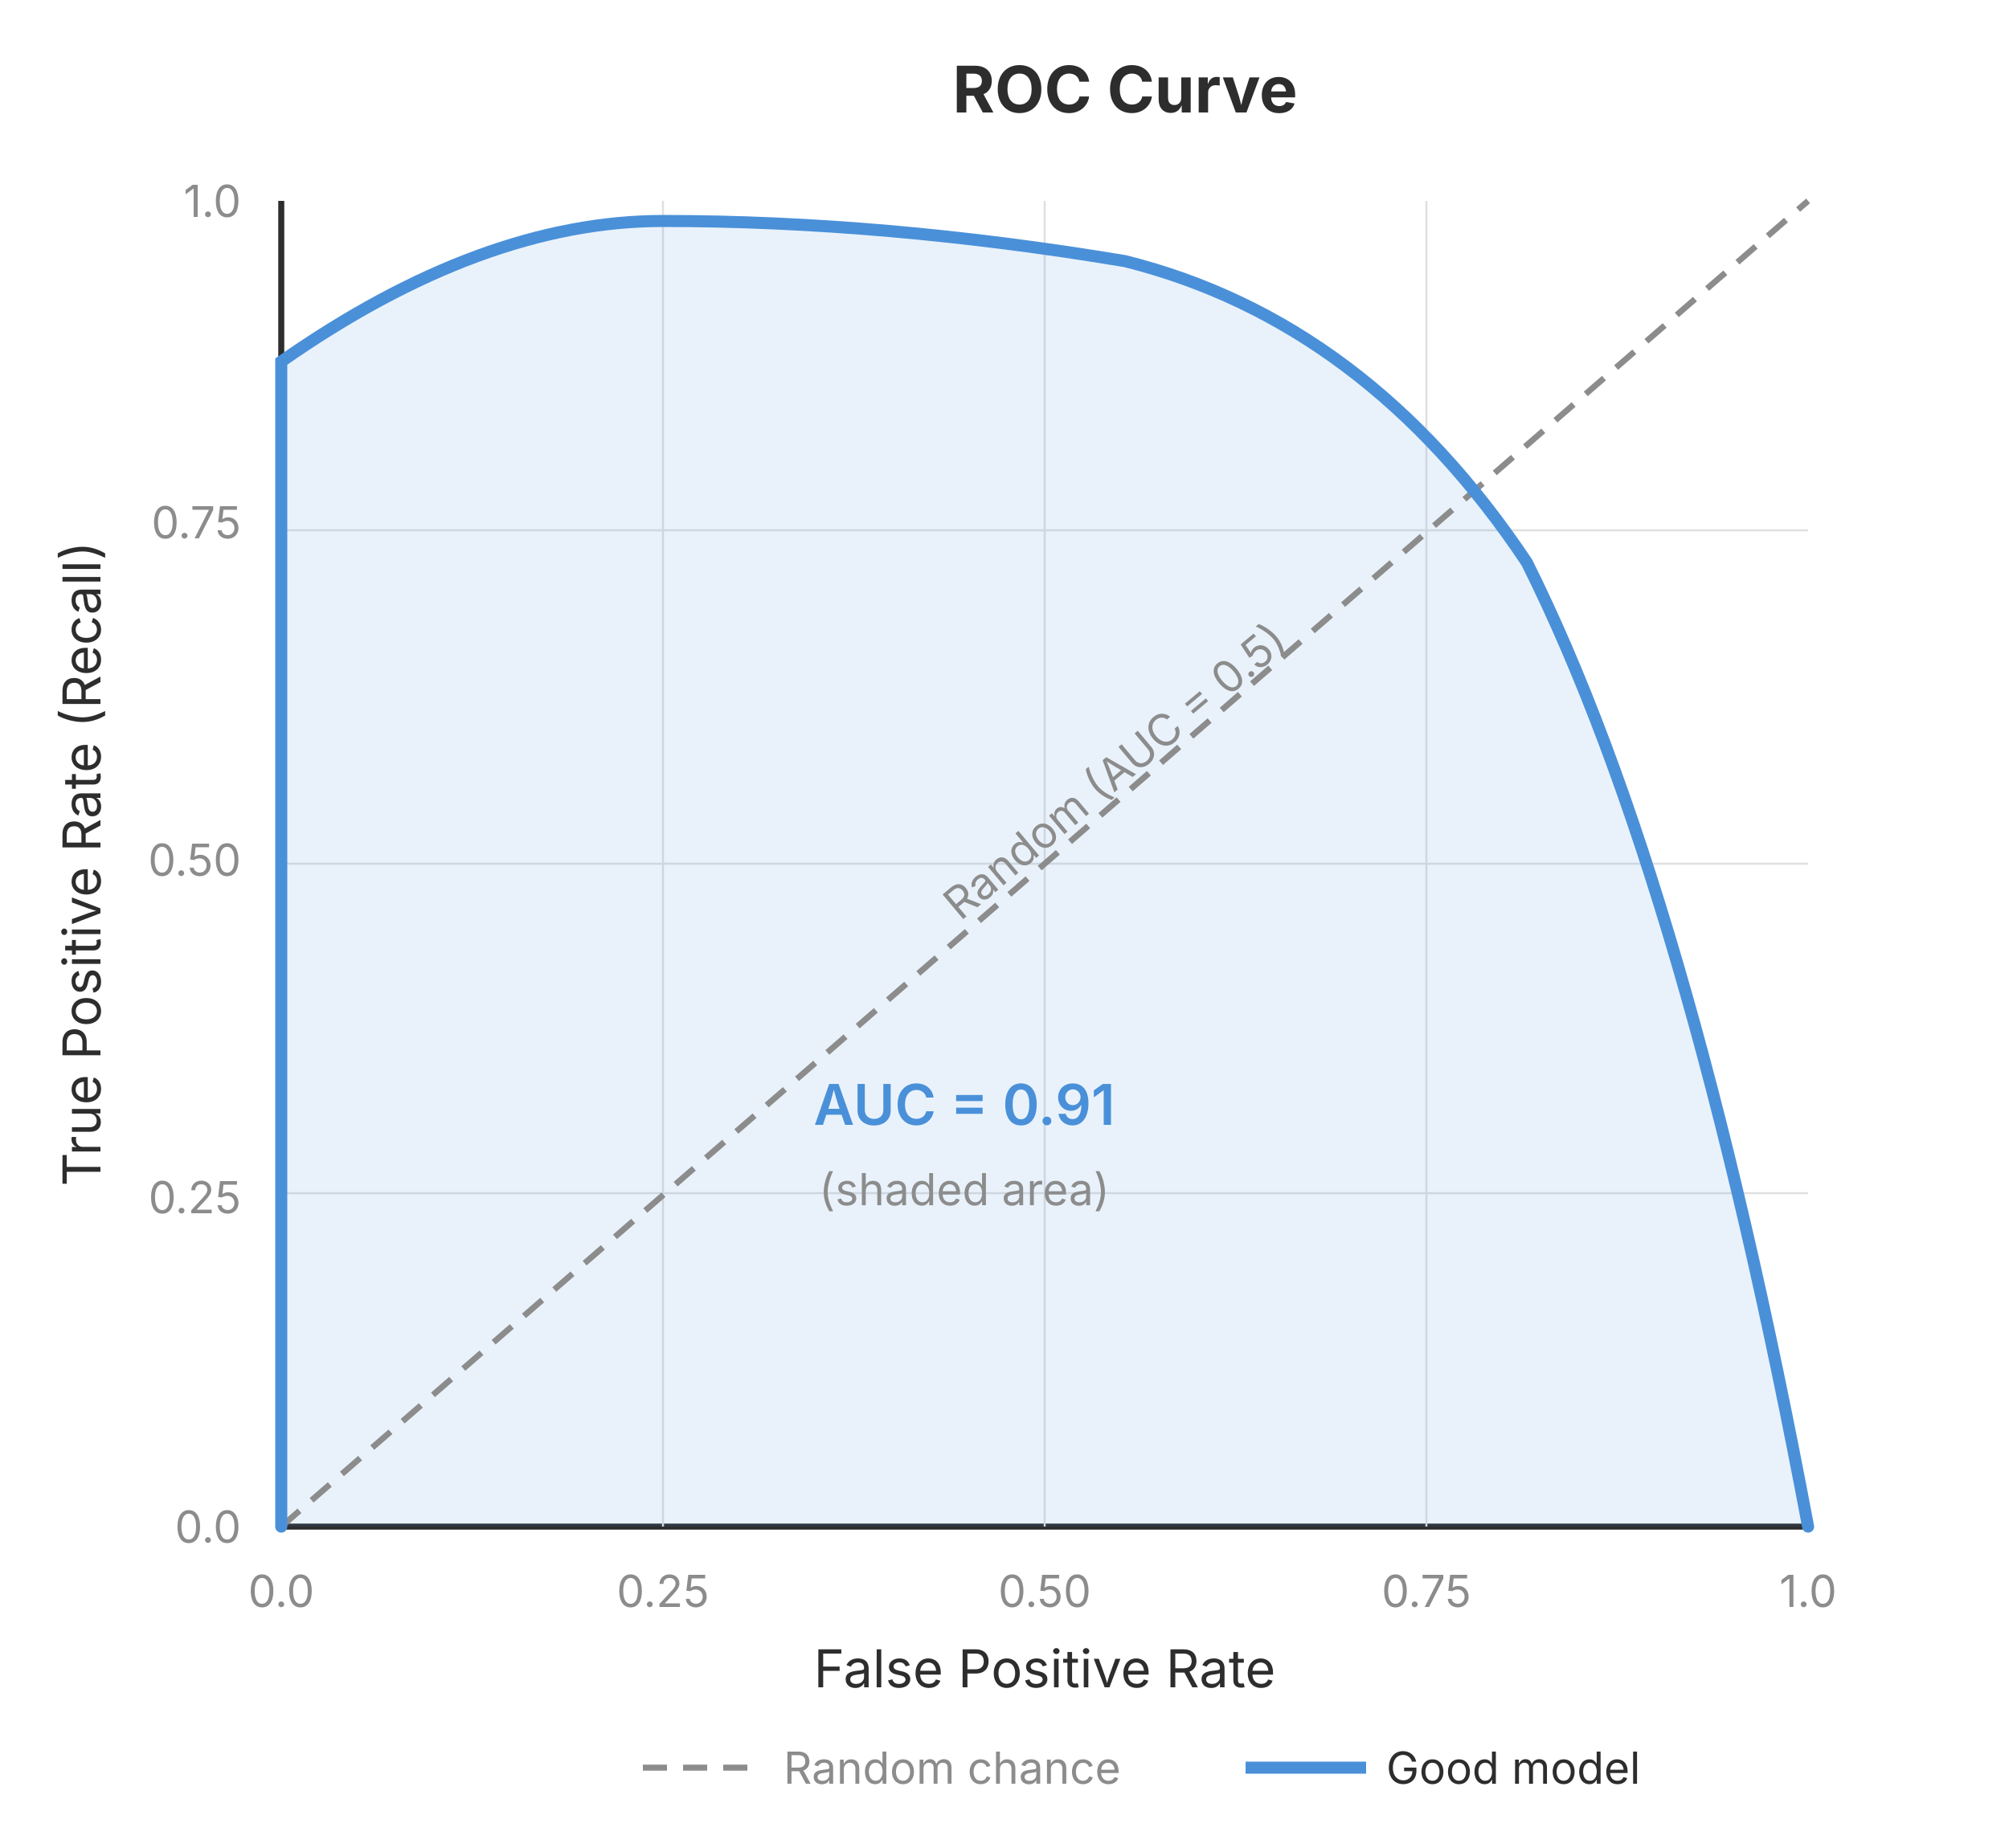
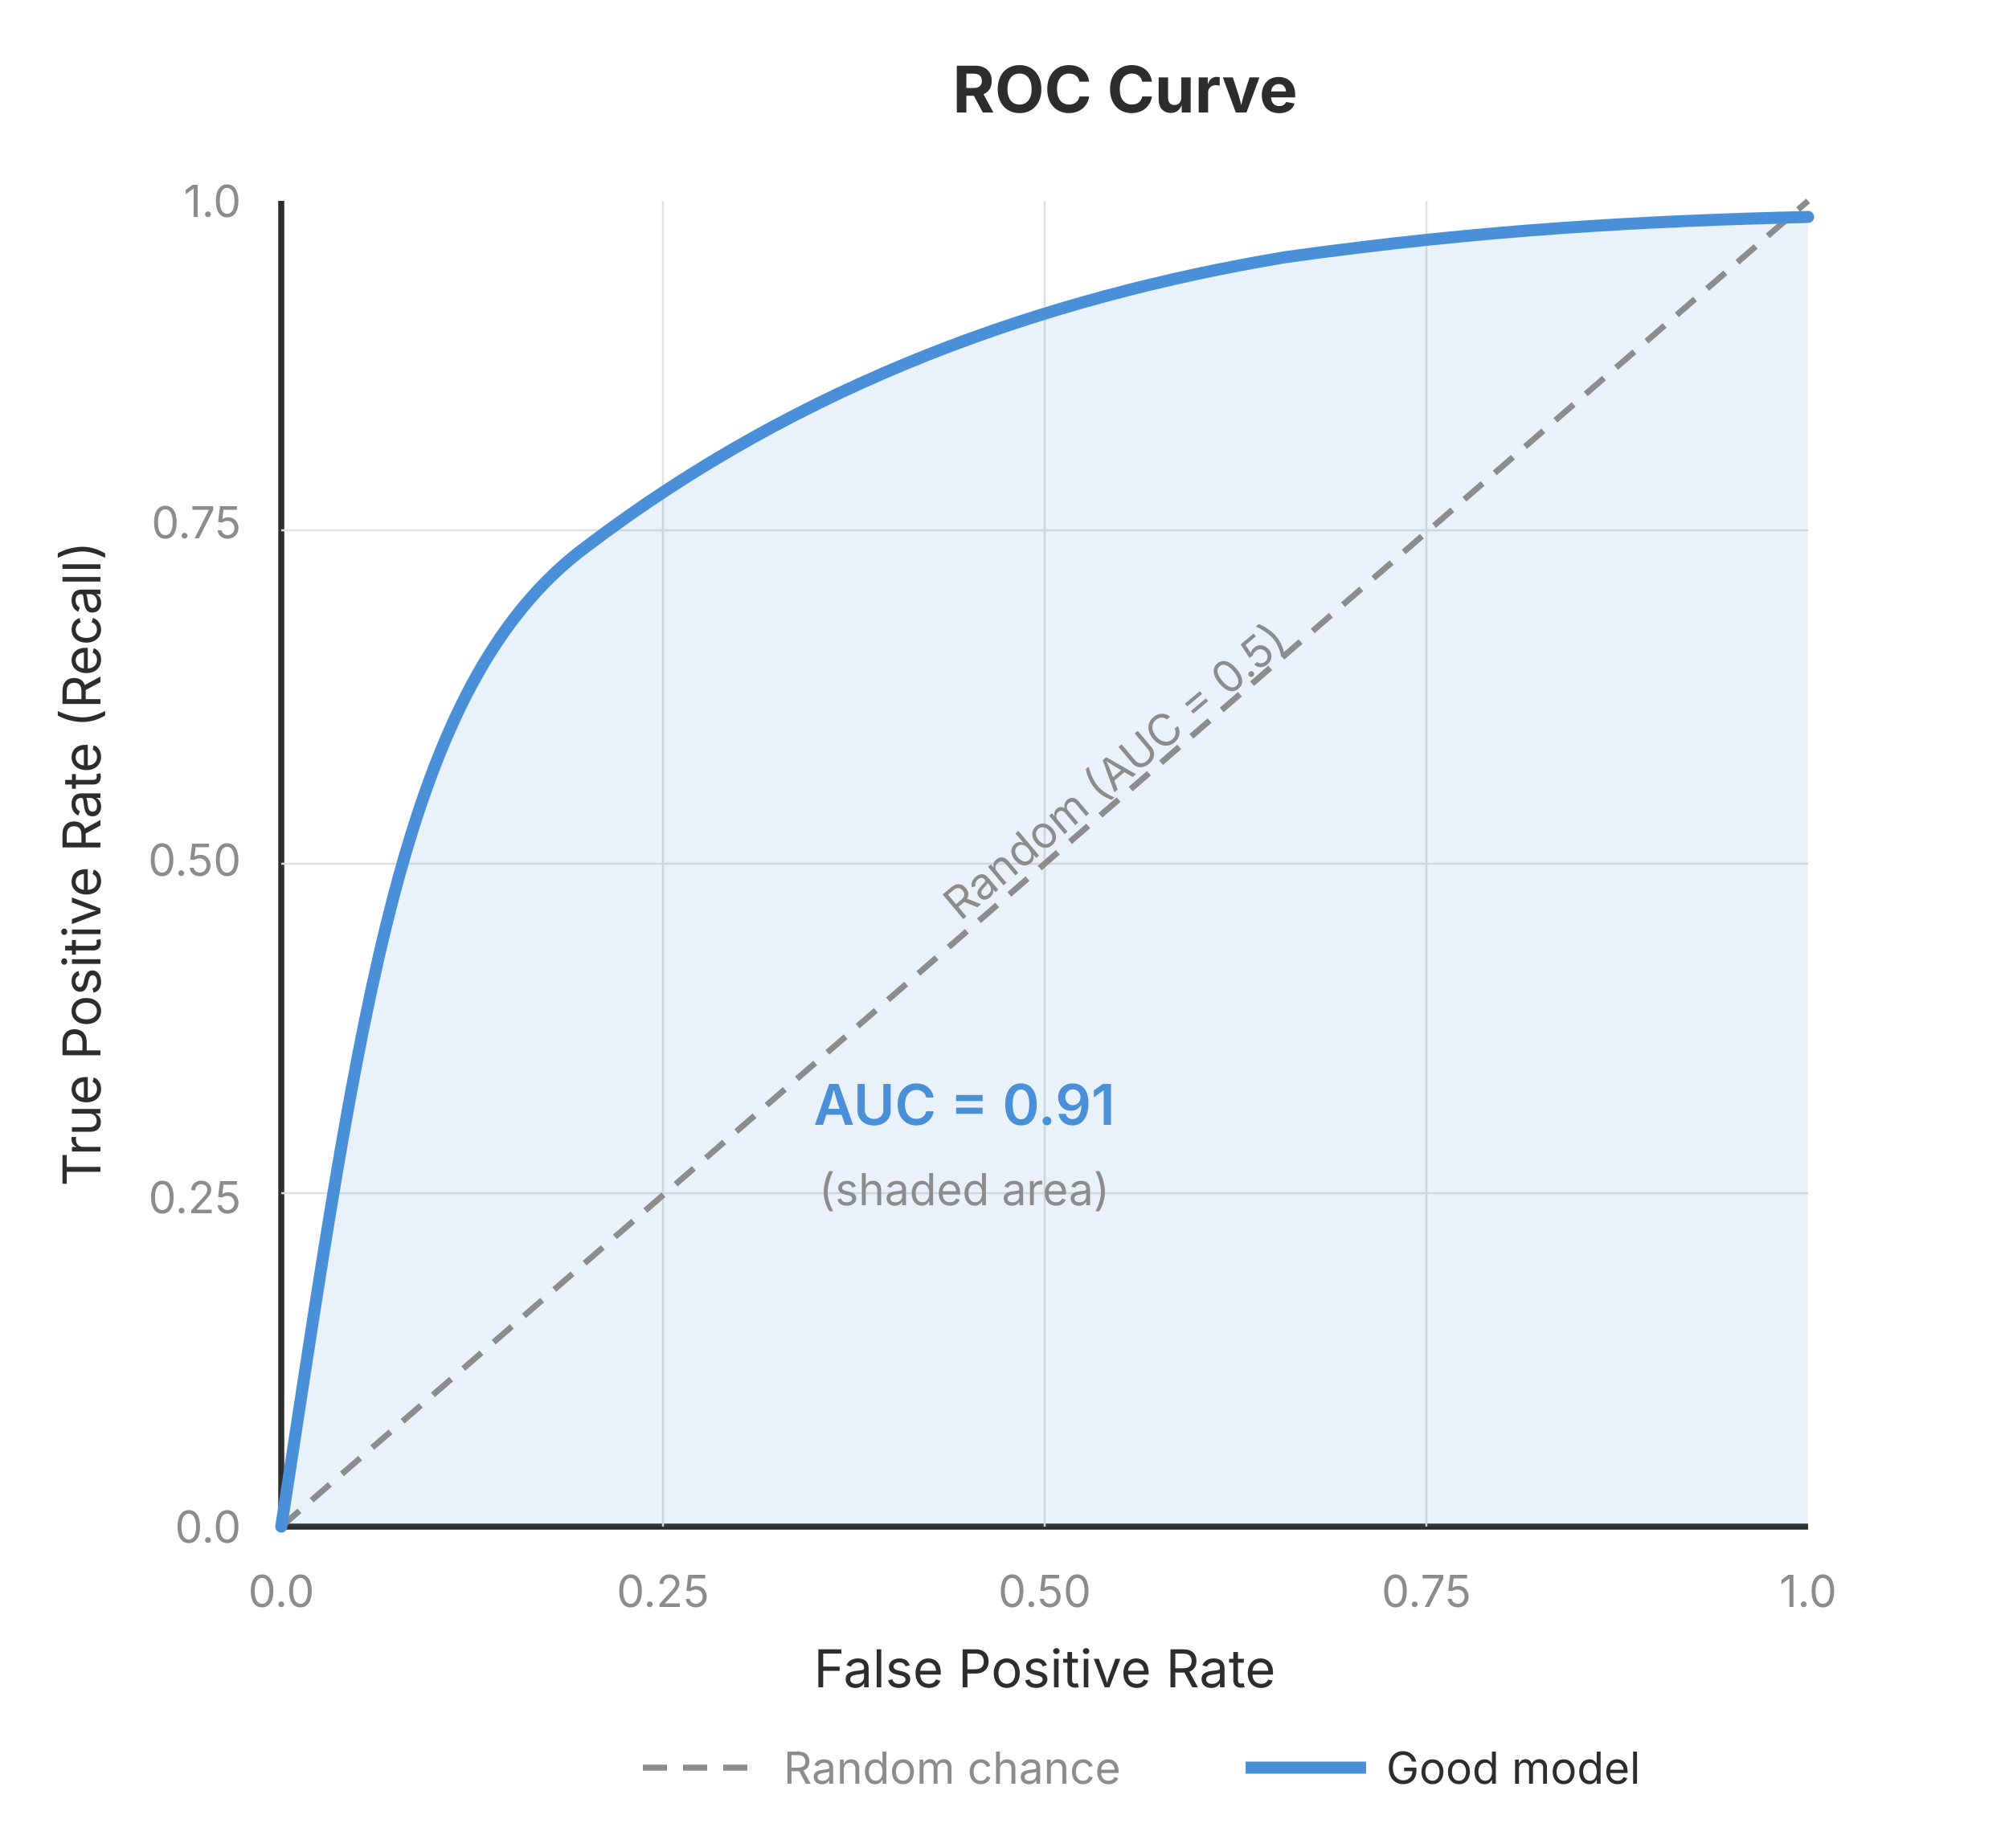
<svg xmlns="http://www.w3.org/2000/svg" viewBox="0 0 500 460" font-family="Inter, -apple-system, sans-serif">
  <text x="280" y="28" text-anchor="middle" font-size="16" font-weight="700" fill="#2D2D2D">ROC Curve</text>
  <line x1="70" y1="380" x2="450" y2="380" stroke="#2D2D2D" stroke-width="1.5" />
  <line x1="70" y1="380" x2="70" y2="50" stroke="#2D2D2D" stroke-width="1.5" />
  <text x="260" y="420" text-anchor="middle" font-size="13" fill="#2D2D2D">False Positive Rate</text>
  <text x="25" y="215" text-anchor="middle" font-size="13" fill="#2D2D2D" transform="rotate(-90, 25, 215)">True Positive Rate (Recall)</text>
  <text x="70" y="400" text-anchor="middle" font-size="11" fill="#8C8C8C">0.0</text>
  <text x="165" y="400" text-anchor="middle" font-size="11" fill="#8C8C8C">0.25</text>
  <text x="260" y="400" text-anchor="middle" font-size="11" fill="#8C8C8C">0.50</text>
  <text x="355" y="400" text-anchor="middle" font-size="11" fill="#8C8C8C">0.75</text>
  <text x="450" y="400" text-anchor="middle" font-size="11" fill="#8C8C8C">1.0</text>
  <text x="60" y="384" text-anchor="end" font-size="11" fill="#8C8C8C">0.0</text>
  <text x="60" y="302" text-anchor="end" font-size="11" fill="#8C8C8C">0.25</text>
  <text x="60" y="218" text-anchor="end" font-size="11" fill="#8C8C8C">0.50</text>
  <text x="60" y="134" text-anchor="end" font-size="11" fill="#8C8C8C">0.75</text>
  <text x="60" y="54" text-anchor="end" font-size="11" fill="#8C8C8C">1.0</text>
  <line x1="70" y1="297" x2="450" y2="297" stroke="#E0E0E0" stroke-width="0.5" />
  <line x1="70" y1="215" x2="450" y2="215" stroke="#E0E0E0" stroke-width="0.5" />
  <line x1="70" y1="132" x2="450" y2="132" stroke="#E0E0E0" stroke-width="0.5" />
  <line x1="165" y1="50" x2="165" y2="380" stroke="#E0E0E0" stroke-width="0.5" />
  <line x1="260" y1="50" x2="260" y2="380" stroke="#E0E0E0" stroke-width="0.5" />
  <line x1="355" y1="50" x2="355" y2="380" stroke="#E0E0E0" stroke-width="0.5" />
-   <path d="M70,380 L70,90 Q120,55 165,55 Q220,55 280,65 Q340,80 380,140 Q420,220 450,380 Z" fill="#4A90D9" fill-opacity="0.12" />
+   <path d="M70,380 C90,250 100,170 146,136 C200,95 260,74 320,64 C370,57 410,55 450,54 L450,380 Z" fill="#4A90D9" fill-opacity="0.12" />
  <line x1="70" y1="380" x2="450" y2="50" stroke="#8C8C8C" stroke-width="1.5" stroke-dasharray="6,4" />
  <text x="280" y="195" text-anchor="middle" font-size="11" fill="#8C8C8C" transform="rotate(-40, 280, 195)">Random (AUC = 0.5)</text>
-   <path d="M70,380 L70,90 Q120,55 165,55 Q220,55 280,65 Q340,80 380,140 Q420,220 450,380" fill="none" stroke="#4A90D9" stroke-width="3" stroke-linecap="round" />
+   <path d="M70,380 C90,250 100,170 146,136 C200,95 260,74 320,64 C370,57 410,55 450,54" fill="none" stroke="#4A90D9" stroke-width="3" stroke-linecap="round" />
  <text x="240" y="280" text-anchor="middle" font-size="14" font-weight="600" fill="#4A90D9">AUC = 0.91</text>
  <text x="240" y="300" text-anchor="middle" font-size="11" fill="#8C8C8C">(shaded area)</text>
  <line x1="310" y1="440" x2="340" y2="440" stroke="#4A90D9" stroke-width="3" />
  <text x="345" y="444" font-size="11" fill="#2D2D2D">Good model</text>
  <line x1="160" y1="440" x2="190" y2="440" stroke="#8C8C8C" stroke-width="1.5" stroke-dasharray="6,4" />
  <text x="195" y="444" font-size="11" fill="#8C8C8C">Random chance</text>
</svg>
